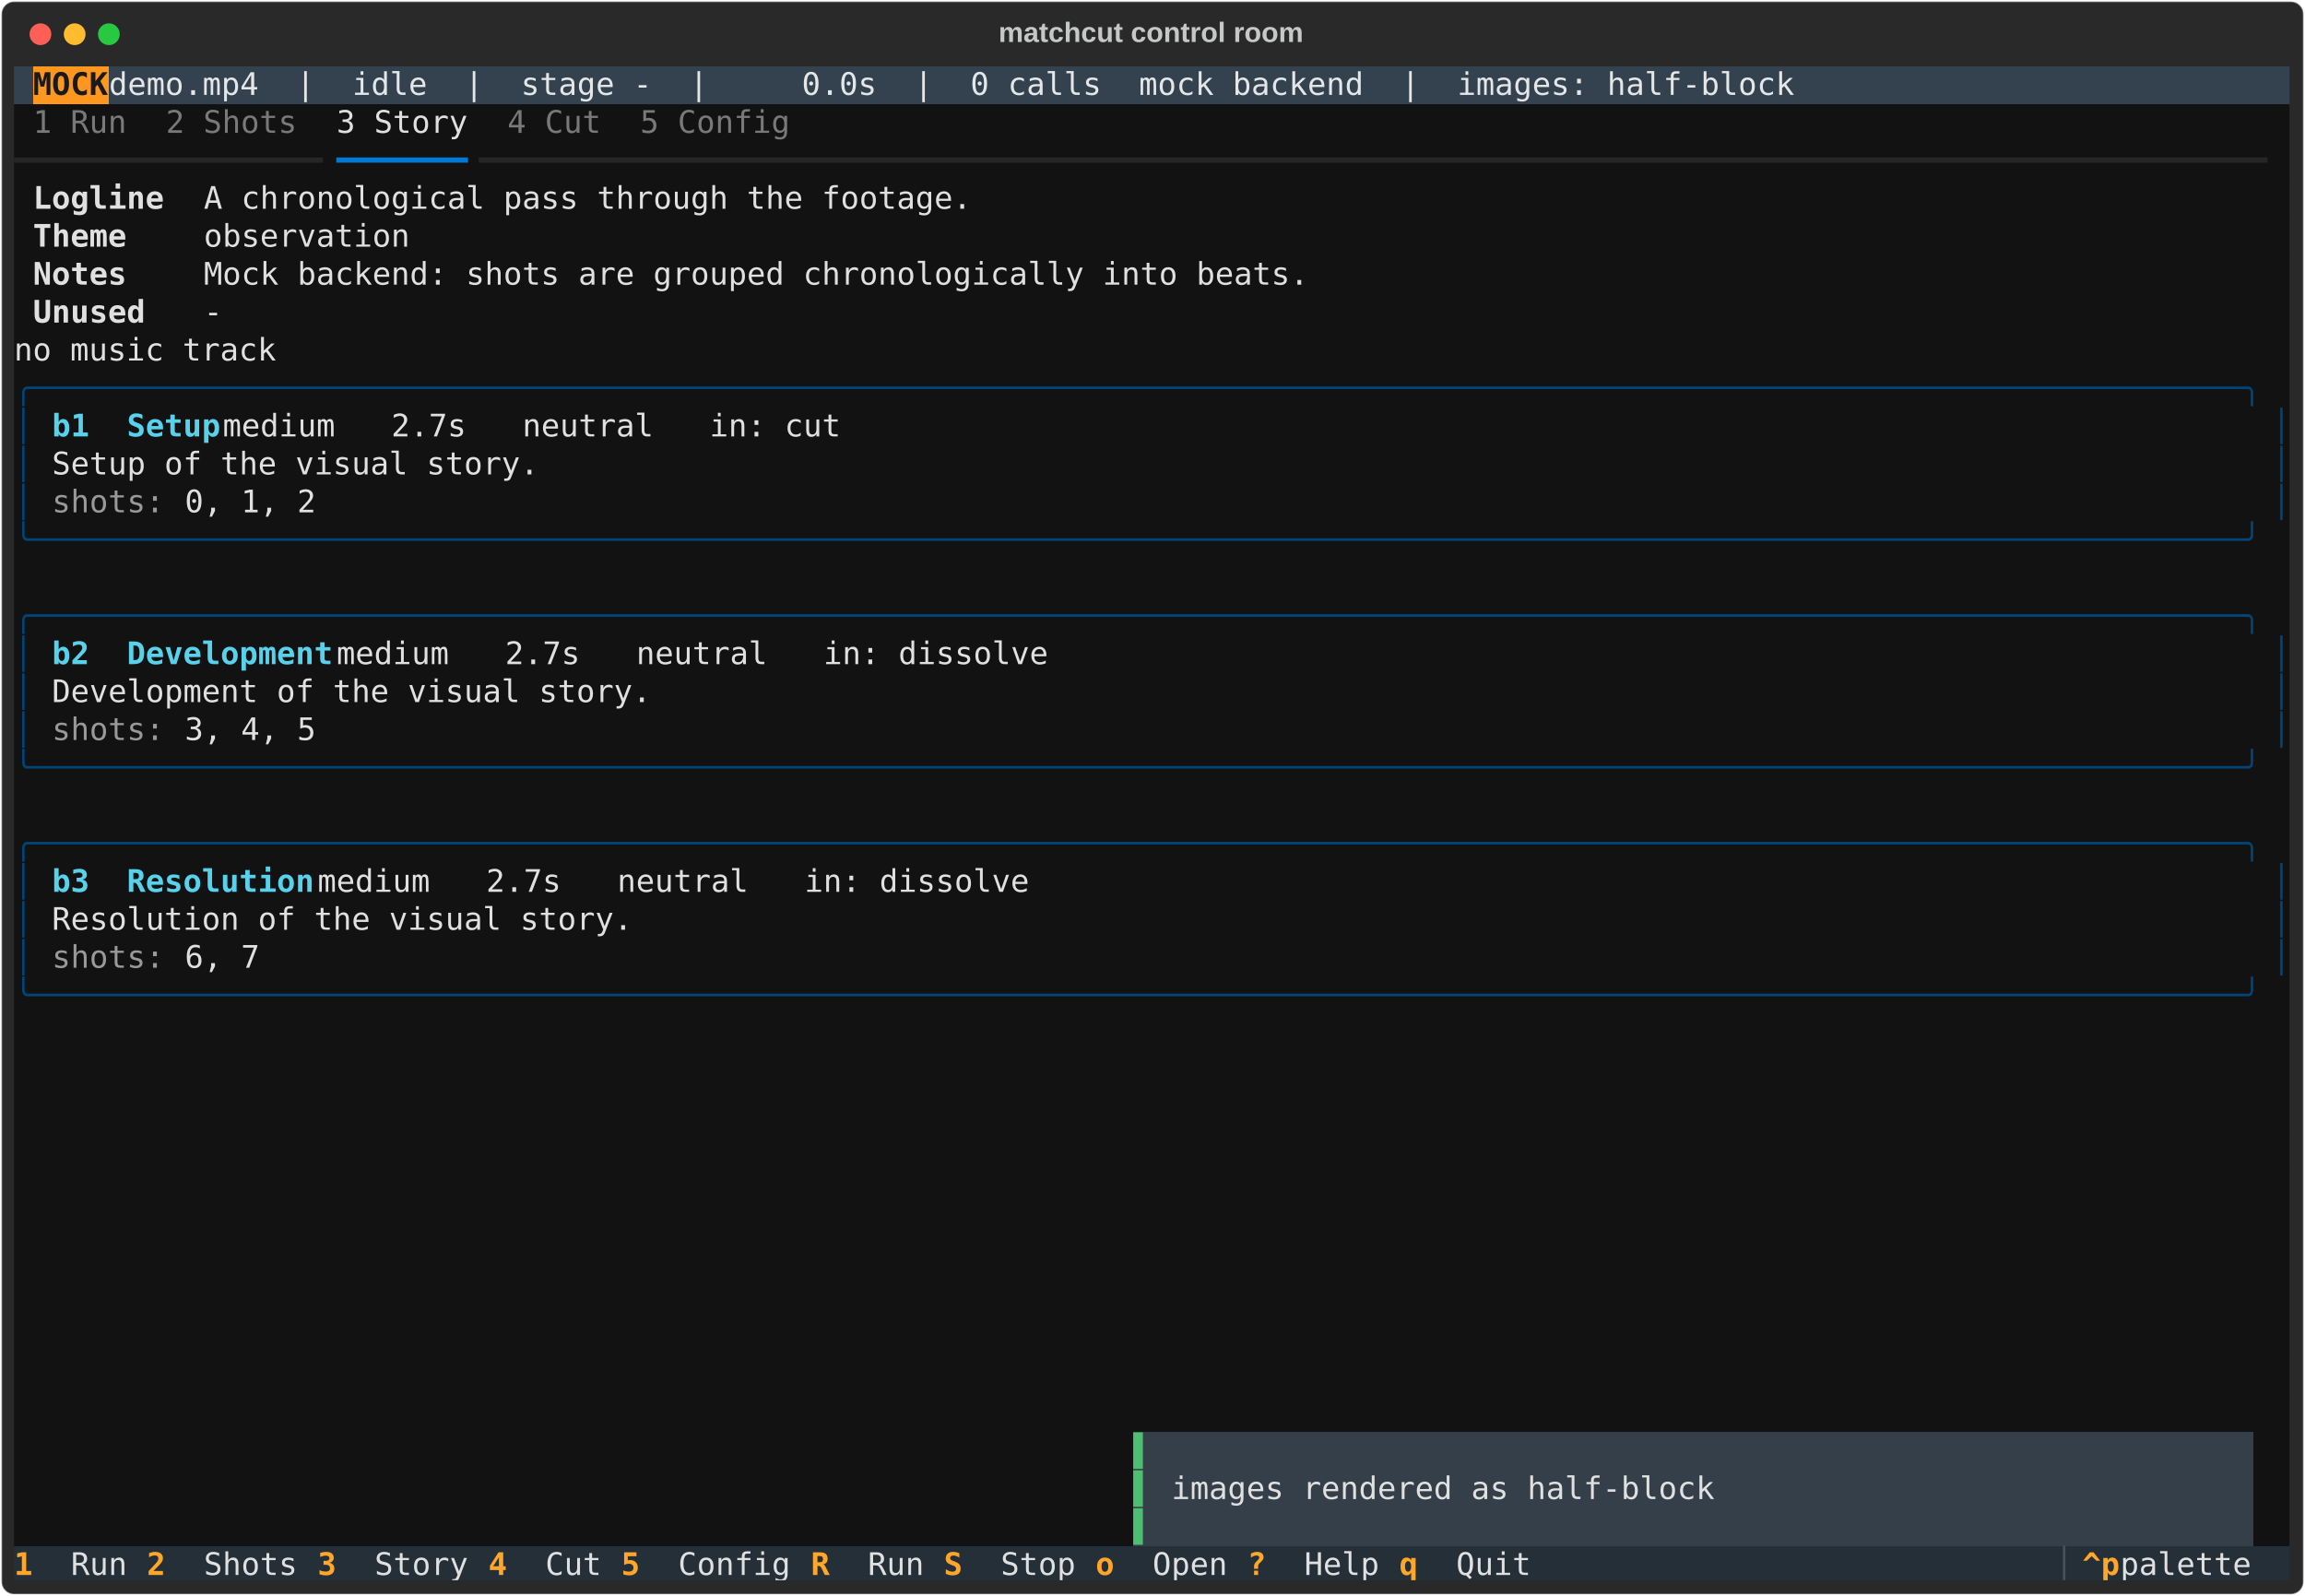
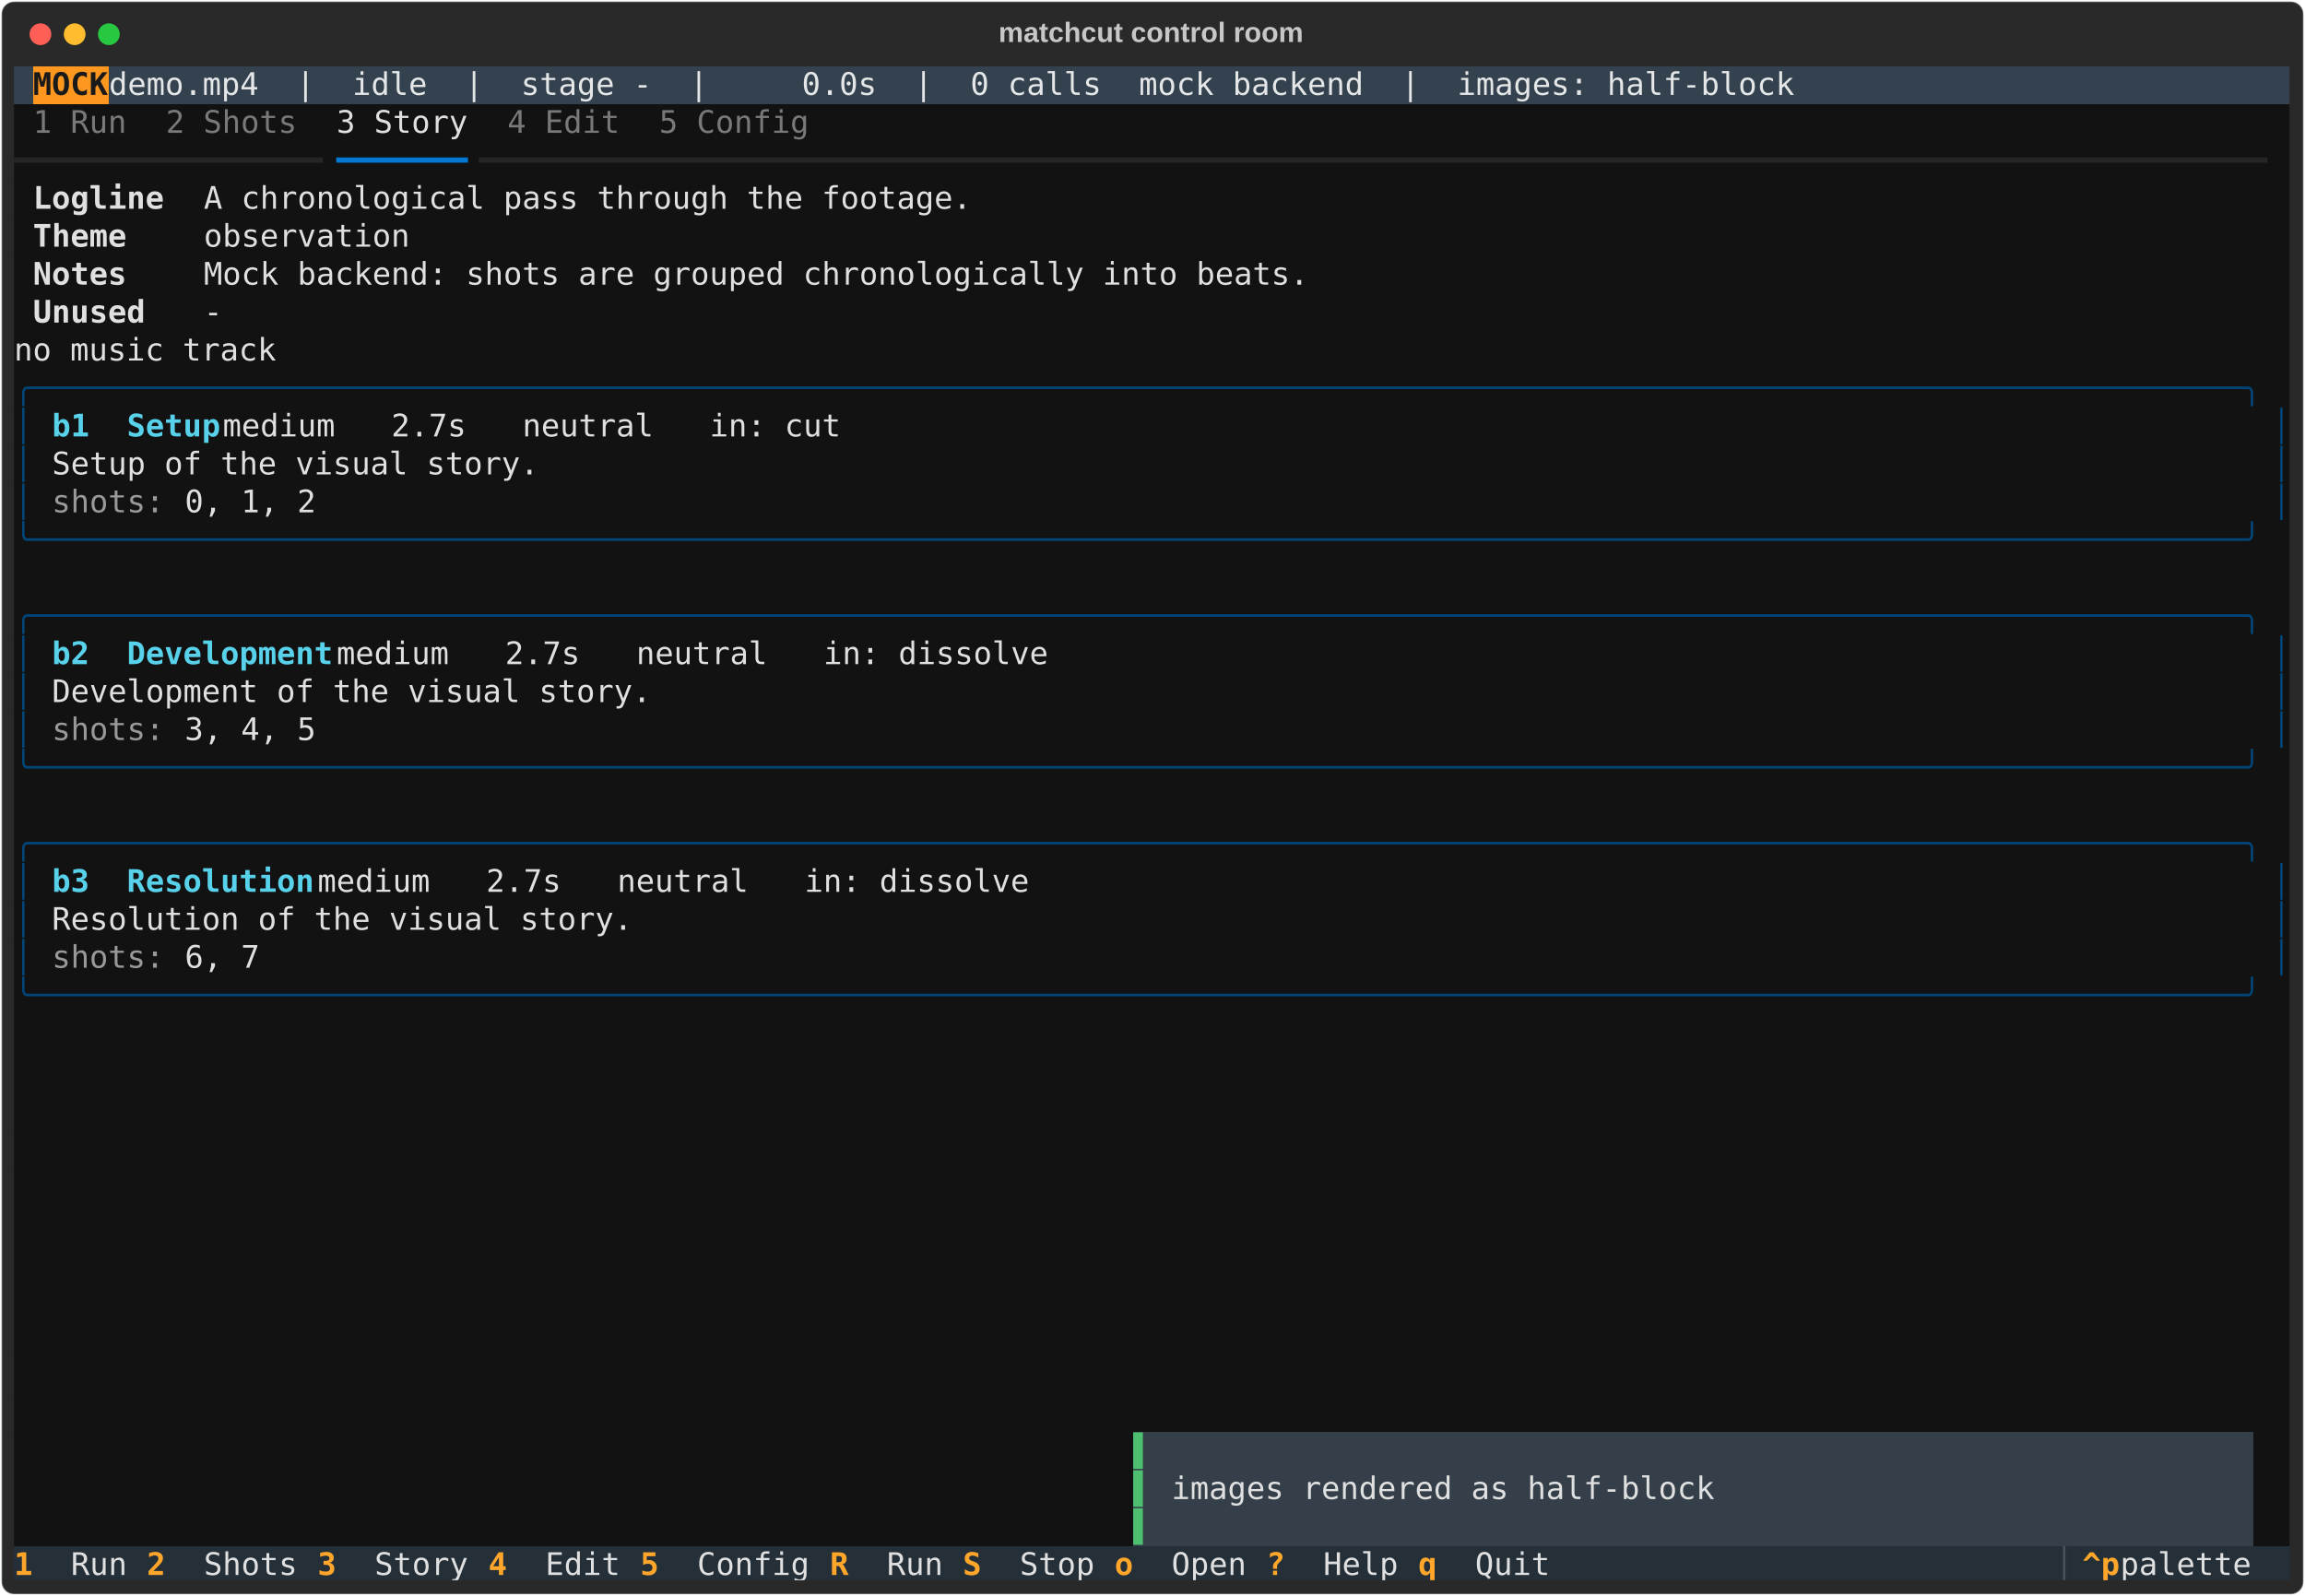
<svg xmlns="http://www.w3.org/2000/svg" class="rich-terminal" viewBox="0 0 1482 1026.0">
  <style>

    @font-face {
        font-family: "Fira Code";
        src: local("FiraCode-Regular"),
                url("https://cdnjs.cloudflare.com/ajax/libs/firacode/6.2.0/woff2/FiraCode-Regular.woff2") format("woff2"),
                url("https://cdnjs.cloudflare.com/ajax/libs/firacode/6.2.0/woff/FiraCode-Regular.woff") format("woff");
        font-style: normal;
        font-weight: 400;
    }
    @font-face {
        font-family: "Fira Code";
        src: local("FiraCode-Bold"),
                url("https://cdnjs.cloudflare.com/ajax/libs/firacode/6.2.0/woff2/FiraCode-Bold.woff2") format("woff2"),
                url("https://cdnjs.cloudflare.com/ajax/libs/firacode/6.2.0/woff/FiraCode-Bold.woff") format("woff");
        font-style: bold;
        font-weight: 700;
    }

    .terminal-matrix {
        font-family: Fira Code, monospace;
        font-size: 20px;
        line-height: 24.4px;
        font-variant-east-asian: full-width;
    }

    .terminal-title {
        font-size: 18px;
        font-weight: bold;
        font-family: arial;
    }

    .terminal-r1 { fill: #c5c8c6 }
.terminal-r2 { fill: #1a1a1a;font-weight: bold }
.terminal-r3 { fill: #e4e6e7 }
.terminal-r4 { fill: #797979 }
.terminal-r5 { fill: #e0e0e0 }
.terminal-r6 { fill: #262626 }
.terminal-r7 { fill: #0178d4 }
.terminal-r8 { fill: #e0e0e0;font-weight: bold }
.terminal-r9 { fill: #004578 }
.terminal-r10 { fill: #58d1eb;font-weight: bold }
.terminal-r11 { fill: #999999 }
.terminal-r12 { fill: #4ebf71 }
.terminal-r13 { fill: #ffa62b;font-weight: bold }
.terminal-r14 { fill: #495259 }
    </style>
  <defs>
    <clipPath id="terminal-clip-terminal">
      <rect x="0" y="0" width="1463.0" height="975.0" />
    </clipPath>
    <clipPath id="terminal-line-0">
      <rect x="0" y="1.5" width="1464" height="24.65" />
    </clipPath>
    <clipPath id="terminal-line-1">
      <rect x="0" y="25.9" width="1464" height="24.65" />
    </clipPath>
    <clipPath id="terminal-line-2">
      <rect x="0" y="50.3" width="1464" height="24.65" />
    </clipPath>
    <clipPath id="terminal-line-3">
      <rect x="0" y="74.7" width="1464" height="24.65" />
    </clipPath>
    <clipPath id="terminal-line-4">
      <rect x="0" y="99.1" width="1464" height="24.65" />
    </clipPath>
    <clipPath id="terminal-line-5">
      <rect x="0" y="123.5" width="1464" height="24.65" />
    </clipPath>
    <clipPath id="terminal-line-6">
      <rect x="0" y="147.9" width="1464" height="24.65" />
    </clipPath>
    <clipPath id="terminal-line-7">
      <rect x="0" y="172.3" width="1464" height="24.65" />
    </clipPath>
    <clipPath id="terminal-line-8">
      <rect x="0" y="196.7" width="1464" height="24.65" />
    </clipPath>
    <clipPath id="terminal-line-9">
      <rect x="0" y="221.1" width="1464" height="24.65" />
    </clipPath>
    <clipPath id="terminal-line-10">
      <rect x="0" y="245.5" width="1464" height="24.65" />
    </clipPath>
    <clipPath id="terminal-line-11">
      <rect x="0" y="269.9" width="1464" height="24.65" />
    </clipPath>
    <clipPath id="terminal-line-12">
      <rect x="0" y="294.3" width="1464" height="24.65" />
    </clipPath>
    <clipPath id="terminal-line-13">
      <rect x="0" y="318.7" width="1464" height="24.65" />
    </clipPath>
    <clipPath id="terminal-line-14">
      <rect x="0" y="343.1" width="1464" height="24.65" />
    </clipPath>
    <clipPath id="terminal-line-15">
      <rect x="0" y="367.5" width="1464" height="24.65" />
    </clipPath>
    <clipPath id="terminal-line-16">
      <rect x="0" y="391.9" width="1464" height="24.65" />
    </clipPath>
    <clipPath id="terminal-line-17">
      <rect x="0" y="416.3" width="1464" height="24.65" />
    </clipPath>
    <clipPath id="terminal-line-18">
      <rect x="0" y="440.7" width="1464" height="24.65" />
    </clipPath>
    <clipPath id="terminal-line-19">
      <rect x="0" y="465.1" width="1464" height="24.65" />
    </clipPath>
    <clipPath id="terminal-line-20">
      <rect x="0" y="489.5" width="1464" height="24.65" />
    </clipPath>
    <clipPath id="terminal-line-21">
      <rect x="0" y="513.9" width="1464" height="24.65" />
    </clipPath>
    <clipPath id="terminal-line-22">
      <rect x="0" y="538.3" width="1464" height="24.65" />
    </clipPath>
    <clipPath id="terminal-line-23">
      <rect x="0" y="562.7" width="1464" height="24.65" />
    </clipPath>
    <clipPath id="terminal-line-24">
      <rect x="0" y="587.1" width="1464" height="24.65" />
    </clipPath>
    <clipPath id="terminal-line-25">
      <rect x="0" y="611.5" width="1464" height="24.65" />
    </clipPath>
    <clipPath id="terminal-line-26">
      <rect x="0" y="635.9" width="1464" height="24.65" />
    </clipPath>
    <clipPath id="terminal-line-27">
      <rect x="0" y="660.3" width="1464" height="24.65" />
    </clipPath>
    <clipPath id="terminal-line-28">
      <rect x="0" y="684.7" width="1464" height="24.65" />
    </clipPath>
    <clipPath id="terminal-line-29">
      <rect x="0" y="709.1" width="1464" height="24.65" />
    </clipPath>
    <clipPath id="terminal-line-30">
      <rect x="0" y="733.5" width="1464" height="24.65" />
    </clipPath>
    <clipPath id="terminal-line-31">
      <rect x="0" y="757.9" width="1464" height="24.65" />
    </clipPath>
    <clipPath id="terminal-line-32">
      <rect x="0" y="782.3" width="1464" height="24.65" />
    </clipPath>
    <clipPath id="terminal-line-33">
      <rect x="0" y="806.7" width="1464" height="24.65" />
    </clipPath>
    <clipPath id="terminal-line-34">
      <rect x="0" y="831.1" width="1464" height="24.65" />
    </clipPath>
    <clipPath id="terminal-line-35">
      <rect x="0" y="855.5" width="1464" height="24.65" />
    </clipPath>
    <clipPath id="terminal-line-36">
      <rect x="0" y="879.9" width="1464" height="24.65" />
    </clipPath>
    <clipPath id="terminal-line-37">
      <rect x="0" y="904.3" width="1464" height="24.65" />
    </clipPath>
    <clipPath id="terminal-line-38">
      <rect x="0" y="928.7" width="1464" height="24.65" />
    </clipPath>
  </defs>
  <rect fill="#292929" stroke="rgba(255,255,255,0.35)" stroke-width="1" x="1" y="1" width="1480" height="1024" rx="8" />
  <text class="terminal-title" fill="#c5c8c6" text-anchor="middle" x="740" y="27">matchcut control room</text>
  <g transform="translate(26,22)">
    <circle cx="0" cy="0" r="7" fill="#ff5f57" />
    <circle cx="22" cy="0" r="7" fill="#febc2e" />
    <circle cx="44" cy="0" r="7" fill="#28c840" />
  </g>
  <g transform="translate(9, 41)" clip-path="url(#terminal-clip-terminal)">
    <rect fill="#33424e" x="0" y="1.5" width="12.2" height="24.65" shape-rendering="crispEdges" />
    <rect fill="#fd971f" x="12.2" y="1.5" width="48.8" height="24.65" shape-rendering="crispEdges" />
    <rect fill="#33424e" x="61" y="1.5" width="1122.4" height="24.65" shape-rendering="crispEdges" />
    <rect fill="#33424e" x="1183.4" y="1.5" width="280.6" height="24.65" shape-rendering="crispEdges" />
    <rect fill="#121212" x="0" y="25.9" width="12.2" height="24.65" shape-rendering="crispEdges" />
    <rect fill="#121212" x="12.2" y="25.9" width="61" height="24.65" shape-rendering="crispEdges" />
    <rect fill="#121212" x="73.2" y="25.9" width="24.4" height="24.65" shape-rendering="crispEdges" />
    <rect fill="#121212" x="97.6" y="25.9" width="85.4" height="24.65" shape-rendering="crispEdges" />
    <rect fill="#121212" x="183" y="25.9" width="24.4" height="24.65" shape-rendering="crispEdges" />
    <rect fill="#121212" x="207.4" y="25.9" width="85.4" height="24.65" shape-rendering="crispEdges" />
    <rect fill="#121212" x="292.8" y="25.9" width="24.4" height="24.65" shape-rendering="crispEdges" />
-     <rect fill="#121212" x="317.2" y="25.9" width="61" height="24.65" shape-rendering="crispEdges" />
-     <rect fill="#121212" x="378.2" y="25.9" width="24.4" height="24.65" shape-rendering="crispEdges" />
-     <rect fill="#121212" x="402.6" y="25.9" width="97.6" height="24.65" shape-rendering="crispEdges" />
-     <rect fill="#121212" x="500.2" y="25.9" width="963.8" height="24.65" shape-rendering="crispEdges" />
+     <rect fill="#121212" x="317.2" y="25.9" width="73.2" height="24.65" shape-rendering="crispEdges" />
+     <rect fill="#121212" x="390.4" y="25.9" width="24.4" height="24.65" shape-rendering="crispEdges" />
+     <rect fill="#121212" x="414.8" y="25.9" width="97.6" height="24.65" shape-rendering="crispEdges" />
+     <rect fill="#121212" x="512.4" y="25.9" width="951.6" height="24.65" shape-rendering="crispEdges" />
    <rect fill="#121212" x="0" y="50.3" width="207.4" height="24.65" shape-rendering="crispEdges" />
    <rect fill="#121212" x="207.4" y="50.3" width="85.4" height="24.65" shape-rendering="crispEdges" />
    <rect fill="#121212" x="292.8" y="50.3" width="1171.2" height="24.65" shape-rendering="crispEdges" />
    <rect fill="#121212" x="0" y="74.7" width="12.2" height="24.65" shape-rendering="crispEdges" />
    <rect fill="#121212" x="12.2" y="74.7" width="109.8" height="24.65" shape-rendering="crispEdges" />
    <rect fill="#121212" x="122" y="74.7" width="500.2" height="24.65" shape-rendering="crispEdges" />
    <rect fill="#121212" x="622.2" y="74.7" width="841.8" height="24.65" shape-rendering="crispEdges" />
    <rect fill="#121212" x="0" y="99.1" width="12.2" height="24.65" shape-rendering="crispEdges" />
    <rect fill="#121212" x="12.2" y="99.1" width="109.8" height="24.65" shape-rendering="crispEdges" />
    <rect fill="#121212" x="122" y="99.1" width="134.2" height="24.65" shape-rendering="crispEdges" />
    <rect fill="#121212" x="256.2" y="99.1" width="1207.8" height="24.65" shape-rendering="crispEdges" />
    <rect fill="#121212" x="0" y="123.5" width="12.2" height="24.65" shape-rendering="crispEdges" />
    <rect fill="#121212" x="12.2" y="123.5" width="109.8" height="24.65" shape-rendering="crispEdges" />
    <rect fill="#121212" x="122" y="123.5" width="719.8" height="24.65" shape-rendering="crispEdges" />
    <rect fill="#121212" x="841.8" y="123.5" width="622.2" height="24.65" shape-rendering="crispEdges" />
    <rect fill="#121212" x="0" y="147.9" width="12.2" height="24.65" shape-rendering="crispEdges" />
    <rect fill="#121212" x="12.2" y="147.9" width="109.8" height="24.65" shape-rendering="crispEdges" />
    <rect fill="#121212" x="122" y="147.9" width="12.2" height="24.65" shape-rendering="crispEdges" />
    <rect fill="#121212" x="134.2" y="147.9" width="1329.8" height="24.65" shape-rendering="crispEdges" />
    <rect fill="#121212" x="0" y="172.3" width="170.8" height="24.65" shape-rendering="crispEdges" />
    <rect fill="#121212" x="170.8" y="172.3" width="1293.2" height="24.65" shape-rendering="crispEdges" />
    <rect fill="#121212" x="0" y="196.7" width="1464" height="24.65" shape-rendering="crispEdges" />
    <rect fill="#121212" x="0" y="221.1" width="12.2" height="24.65" shape-rendering="crispEdges" />
    <rect fill="#121212" x="12.2" y="221.1" width="12.2" height="24.65" shape-rendering="crispEdges" />
    <rect fill="#121212" x="24.4" y="221.1" width="109.8" height="24.65" shape-rendering="crispEdges" />
    <rect fill="#121212" x="134.2" y="221.1" width="439.2" height="24.65" shape-rendering="crispEdges" />
    <rect fill="#121212" x="573.4" y="221.1" width="878.4" height="24.65" shape-rendering="crispEdges" />
    <rect fill="#121212" x="1451.8" y="221.1" width="12.2" height="24.65" shape-rendering="crispEdges" />
    <rect fill="#121212" x="0" y="245.5" width="12.2" height="24.65" shape-rendering="crispEdges" />
    <rect fill="#121212" x="12.2" y="245.5" width="12.2" height="24.65" shape-rendering="crispEdges" />
    <rect fill="#121212" x="24.4" y="245.5" width="317.2" height="24.65" shape-rendering="crispEdges" />
    <rect fill="#121212" x="341.6" y="245.5" width="1110.2" height="24.65" shape-rendering="crispEdges" />
    <rect fill="#121212" x="1451.8" y="245.5" width="12.2" height="24.65" shape-rendering="crispEdges" />
    <rect fill="#121212" x="0" y="269.9" width="12.2" height="24.65" shape-rendering="crispEdges" />
    <rect fill="#121212" x="12.2" y="269.9" width="12.2" height="24.65" shape-rendering="crispEdges" />
    <rect fill="#121212" x="24.4" y="269.9" width="85.4" height="24.65" shape-rendering="crispEdges" />
    <rect fill="#121212" x="109.8" y="269.9" width="85.4" height="24.65" shape-rendering="crispEdges" />
    <rect fill="#121212" x="195.2" y="269.9" width="1256.6" height="24.65" shape-rendering="crispEdges" />
    <rect fill="#121212" x="1451.8" y="269.9" width="12.2" height="24.65" shape-rendering="crispEdges" />
    <rect fill="#121212" x="0" y="294.3" width="1464" height="24.65" shape-rendering="crispEdges" />
    <rect fill="#121212" x="0" y="318.7" width="1464" height="24.65" shape-rendering="crispEdges" />
    <rect fill="#121212" x="0" y="343.1" width="1464" height="24.65" shape-rendering="crispEdges" />
    <rect fill="#121212" x="0" y="367.5" width="12.2" height="24.65" shape-rendering="crispEdges" />
    <rect fill="#121212" x="12.2" y="367.5" width="12.2" height="24.65" shape-rendering="crispEdges" />
    <rect fill="#121212" x="24.4" y="367.5" width="183" height="24.65" shape-rendering="crispEdges" />
    <rect fill="#121212" x="207.4" y="367.5" width="500.2" height="24.65" shape-rendering="crispEdges" />
    <rect fill="#121212" x="707.6" y="367.5" width="744.2" height="24.65" shape-rendering="crispEdges" />
    <rect fill="#121212" x="1451.8" y="367.5" width="12.2" height="24.65" shape-rendering="crispEdges" />
    <rect fill="#121212" x="0" y="391.9" width="12.2" height="24.65" shape-rendering="crispEdges" />
    <rect fill="#121212" x="12.2" y="391.9" width="12.2" height="24.65" shape-rendering="crispEdges" />
    <rect fill="#121212" x="24.4" y="391.9" width="390.4" height="24.65" shape-rendering="crispEdges" />
    <rect fill="#121212" x="414.8" y="391.9" width="1037" height="24.65" shape-rendering="crispEdges" />
    <rect fill="#121212" x="1451.8" y="391.9" width="12.2" height="24.65" shape-rendering="crispEdges" />
    <rect fill="#121212" x="0" y="416.3" width="12.2" height="24.65" shape-rendering="crispEdges" />
    <rect fill="#121212" x="12.2" y="416.3" width="12.2" height="24.65" shape-rendering="crispEdges" />
    <rect fill="#121212" x="24.4" y="416.3" width="85.4" height="24.65" shape-rendering="crispEdges" />
    <rect fill="#121212" x="109.8" y="416.3" width="85.4" height="24.65" shape-rendering="crispEdges" />
    <rect fill="#121212" x="195.2" y="416.3" width="1256.6" height="24.65" shape-rendering="crispEdges" />
    <rect fill="#121212" x="1451.8" y="416.3" width="12.2" height="24.65" shape-rendering="crispEdges" />
    <rect fill="#121212" x="0" y="440.7" width="1464" height="24.65" shape-rendering="crispEdges" />
    <rect fill="#121212" x="0" y="465.1" width="1464" height="24.65" shape-rendering="crispEdges" />
    <rect fill="#121212" x="0" y="489.5" width="1464" height="24.65" shape-rendering="crispEdges" />
    <rect fill="#121212" x="0" y="513.9" width="12.2" height="24.65" shape-rendering="crispEdges" />
    <rect fill="#121212" x="12.2" y="513.9" width="12.2" height="24.65" shape-rendering="crispEdges" />
    <rect fill="#121212" x="24.4" y="513.9" width="170.8" height="24.65" shape-rendering="crispEdges" />
    <rect fill="#121212" x="195.2" y="513.9" width="500.2" height="24.65" shape-rendering="crispEdges" />
    <rect fill="#121212" x="695.4" y="513.9" width="756.4" height="24.65" shape-rendering="crispEdges" />
    <rect fill="#121212" x="1451.8" y="513.9" width="12.2" height="24.65" shape-rendering="crispEdges" />
    <rect fill="#121212" x="0" y="538.3" width="12.2" height="24.65" shape-rendering="crispEdges" />
    <rect fill="#121212" x="12.2" y="538.3" width="12.2" height="24.65" shape-rendering="crispEdges" />
    <rect fill="#121212" x="24.4" y="538.3" width="378.2" height="24.65" shape-rendering="crispEdges" />
    <rect fill="#121212" x="402.6" y="538.3" width="1049.2" height="24.65" shape-rendering="crispEdges" />
    <rect fill="#121212" x="1451.8" y="538.3" width="12.2" height="24.65" shape-rendering="crispEdges" />
    <rect fill="#121212" x="0" y="562.7" width="12.2" height="24.65" shape-rendering="crispEdges" />
    <rect fill="#121212" x="12.2" y="562.7" width="12.2" height="24.65" shape-rendering="crispEdges" />
    <rect fill="#121212" x="24.4" y="562.7" width="85.4" height="24.65" shape-rendering="crispEdges" />
    <rect fill="#121212" x="109.8" y="562.7" width="48.8" height="24.65" shape-rendering="crispEdges" />
    <rect fill="#121212" x="158.6" y="562.7" width="1293.2" height="24.65" shape-rendering="crispEdges" />
    <rect fill="#121212" x="1451.8" y="562.7" width="12.2" height="24.65" shape-rendering="crispEdges" />
    <rect fill="#121212" x="0" y="587.1" width="1464" height="24.65" shape-rendering="crispEdges" />
    <rect fill="#121212" x="0" y="611.5" width="1464" height="24.65" shape-rendering="crispEdges" />
    <rect fill="#121212" x="0" y="635.9" width="1464" height="24.65" shape-rendering="crispEdges" />
    <rect fill="#121212" x="0" y="660.3" width="1464" height="24.65" shape-rendering="crispEdges" />
    <rect fill="#121212" x="0" y="684.7" width="1464" height="24.65" shape-rendering="crispEdges" />
    <rect fill="#121212" x="0" y="709.1" width="1464" height="24.65" shape-rendering="crispEdges" />
    <rect fill="#121212" x="0" y="733.5" width="1464" height="24.65" shape-rendering="crispEdges" />
    <rect fill="#121212" x="0" y="757.9" width="1464" height="24.65" shape-rendering="crispEdges" />
    <rect fill="#121212" x="0" y="782.3" width="1464" height="24.65" shape-rendering="crispEdges" />
    <rect fill="#121212" x="0" y="806.7" width="1464" height="24.65" shape-rendering="crispEdges" />
    <rect fill="#121212" x="0" y="831.1" width="1464" height="24.65" shape-rendering="crispEdges" />
    <rect fill="#121212" x="0" y="855.5" width="1464" height="24.65" shape-rendering="crispEdges" />
    <rect fill="#121212" x="0" y="879.9" width="719.8" height="24.65" shape-rendering="crispEdges" />
    <rect fill="#343f49" x="719.8" y="879.9" width="12.2" height="24.65" shape-rendering="crispEdges" />
    <rect fill="#343f49" x="732" y="879.9" width="707.6" height="24.65" shape-rendering="crispEdges" />
    <rect fill="#121212" x="1439.6" y="879.9" width="24.4" height="24.65" shape-rendering="crispEdges" />
    <rect fill="#121212" x="0" y="904.3" width="719.8" height="24.65" shape-rendering="crispEdges" />
    <rect fill="#343f49" x="719.8" y="904.3" width="12.2" height="24.65" shape-rendering="crispEdges" />
    <rect fill="#343f49" x="732" y="904.3" width="12.2" height="24.65" shape-rendering="crispEdges" />
    <rect fill="#343f49" x="744.2" y="904.3" width="353.8" height="24.65" shape-rendering="crispEdges" />
    <rect fill="#343f49" x="1098" y="904.3" width="341.6" height="24.65" shape-rendering="crispEdges" />
    <rect fill="#121212" x="1439.6" y="904.3" width="24.4" height="24.65" shape-rendering="crispEdges" />
    <rect fill="#121212" x="0" y="928.7" width="719.8" height="24.65" shape-rendering="crispEdges" />
    <rect fill="#343f49" x="719.8" y="928.7" width="12.2" height="24.65" shape-rendering="crispEdges" />
    <rect fill="#343f49" x="732" y="928.7" width="707.6" height="24.65" shape-rendering="crispEdges" />
    <rect fill="#121212" x="1439.6" y="928.7" width="24.4" height="24.65" shape-rendering="crispEdges" />
    <rect fill="#242f38" x="0" y="953.1" width="36.6" height="24.65" shape-rendering="crispEdges" />
    <rect fill="#242f38" x="36.6" y="953.1" width="48.8" height="24.65" shape-rendering="crispEdges" />
    <rect fill="#242f38" x="85.4" y="953.1" width="36.6" height="24.65" shape-rendering="crispEdges" />
    <rect fill="#242f38" x="122" y="953.1" width="73.2" height="24.65" shape-rendering="crispEdges" />
    <rect fill="#242f38" x="195.2" y="953.1" width="36.6" height="24.65" shape-rendering="crispEdges" />
    <rect fill="#242f38" x="231.8" y="953.1" width="73.2" height="24.65" shape-rendering="crispEdges" />
    <rect fill="#242f38" x="305" y="953.1" width="36.6" height="24.65" shape-rendering="crispEdges" />
-     <rect fill="#242f38" x="341.6" y="953.1" width="48.8" height="24.65" shape-rendering="crispEdges" />
-     <rect fill="#242f38" x="390.4" y="953.1" width="36.6" height="24.65" shape-rendering="crispEdges" />
-     <rect fill="#242f38" x="427" y="953.1" width="85.4" height="24.65" shape-rendering="crispEdges" />
-     <rect fill="#242f38" x="512.4" y="953.1" width="36.6" height="24.65" shape-rendering="crispEdges" />
-     <rect fill="#242f38" x="549" y="953.1" width="48.8" height="24.65" shape-rendering="crispEdges" />
-     <rect fill="#242f38" x="597.8" y="953.1" width="36.6" height="24.65" shape-rendering="crispEdges" />
-     <rect fill="#242f38" x="634.4" y="953.1" width="61" height="24.65" shape-rendering="crispEdges" />
-     <rect fill="#242f38" x="695.4" y="953.1" width="36.6" height="24.65" shape-rendering="crispEdges" />
-     <rect fill="#242f38" x="732" y="953.1" width="61" height="24.65" shape-rendering="crispEdges" />
-     <rect fill="#242f38" x="793" y="953.1" width="36.6" height="24.65" shape-rendering="crispEdges" />
-     <rect fill="#242f38" x="829.6" y="953.1" width="61" height="24.65" shape-rendering="crispEdges" />
-     <rect fill="#242f38" x="890.6" y="953.1" width="36.6" height="24.65" shape-rendering="crispEdges" />
-     <rect fill="#242f38" x="927.2" y="953.1" width="61" height="24.65" shape-rendering="crispEdges" />
-     <rect fill="#242f38" x="988.2" y="953.1" width="329.4" height="24.65" shape-rendering="crispEdges" />
+     <rect fill="#242f38" x="341.6" y="953.1" width="61" height="24.65" shape-rendering="crispEdges" />
+     <rect fill="#242f38" x="402.6" y="953.1" width="36.6" height="24.65" shape-rendering="crispEdges" />
+     <rect fill="#242f38" x="439.2" y="953.1" width="85.4" height="24.65" shape-rendering="crispEdges" />
+     <rect fill="#242f38" x="524.6" y="953.1" width="36.6" height="24.65" shape-rendering="crispEdges" />
+     <rect fill="#242f38" x="561.2" y="953.1" width="48.8" height="24.65" shape-rendering="crispEdges" />
+     <rect fill="#242f38" x="610" y="953.1" width="36.6" height="24.65" shape-rendering="crispEdges" />
+     <rect fill="#242f38" x="646.6" y="953.1" width="61" height="24.65" shape-rendering="crispEdges" />
+     <rect fill="#242f38" x="707.6" y="953.1" width="36.6" height="24.65" shape-rendering="crispEdges" />
+     <rect fill="#242f38" x="744.2" y="953.1" width="61" height="24.65" shape-rendering="crispEdges" />
+     <rect fill="#242f38" x="805.2" y="953.1" width="36.6" height="24.65" shape-rendering="crispEdges" />
+     <rect fill="#242f38" x="841.8" y="953.1" width="61" height="24.65" shape-rendering="crispEdges" />
+     <rect fill="#242f38" x="902.8" y="953.1" width="36.6" height="24.65" shape-rendering="crispEdges" />
+     <rect fill="#242f38" x="939.4" y="953.1" width="61" height="24.65" shape-rendering="crispEdges" />
+     <rect fill="#242f38" x="1000.4" y="953.1" width="317.2" height="24.65" shape-rendering="crispEdges" />
    <rect fill="#242f38" x="1317.6" y="953.1" width="12.2" height="24.65" shape-rendering="crispEdges" />
    <rect fill="#242f38" x="1329.8" y="953.1" width="24.4" height="24.65" shape-rendering="crispEdges" />
    <rect fill="#242f38" x="1354.2" y="953.1" width="97.6" height="24.65" shape-rendering="crispEdges" />
    <rect fill="#242f38" x="1451.8" y="953.1" width="12.2" height="24.65" shape-rendering="crispEdges" />
    <g class="terminal-matrix">
      <text class="terminal-r2" x="12.2" y="20" textLength="48.8" clip-path="url(#terminal-line-0)">MOCK</text>
      <text class="terminal-r3" x="61" y="20" textLength="1122.4" clip-path="url(#terminal-line-0)">  demo.mp4  |  idle  |  stage -  |     0.0s  |  0 calls  mock backend  |  images: half-block</text>
      <text class="terminal-r1" x="1464" y="20" textLength="12.2" clip-path="url(#terminal-line-0)">
</text>
      <text class="terminal-r4" x="12.2" y="44.4" textLength="61" clip-path="url(#terminal-line-1)">1 Run</text>
      <text class="terminal-r4" x="97.6" y="44.4" textLength="85.4" clip-path="url(#terminal-line-1)">2 Shots</text>
      <text class="terminal-r5" x="207.4" y="44.4" textLength="85.4" clip-path="url(#terminal-line-1)">3 Story</text>
-       <text class="terminal-r4" x="317.2" y="44.4" textLength="61" clip-path="url(#terminal-line-1)">4 Cut</text>
-       <text class="terminal-r4" x="402.6" y="44.4" textLength="97.6" clip-path="url(#terminal-line-1)">5 Config</text>
+       <text class="terminal-r4" x="317.2" y="44.4" textLength="73.2" clip-path="url(#terminal-line-1)">4 Edit</text>
+       <text class="terminal-r4" x="414.8" y="44.4" textLength="97.6" clip-path="url(#terminal-line-1)">5 Config</text>
      <text class="terminal-r1" x="1464" y="44.4" textLength="12.2" clip-path="url(#terminal-line-1)">
</text>
      <text class="terminal-r6" x="0" y="68.8" textLength="207.4" clip-path="url(#terminal-line-2)">━━━━━━━━━━━━━━━━╸</text>
      <text class="terminal-r7" x="207.4" y="68.8" textLength="85.4" clip-path="url(#terminal-line-2)">━━━━━━━</text>
      <text class="terminal-r6" x="292.8" y="68.8" textLength="1171.2" clip-path="url(#terminal-line-2)">╺━━━━━━━━━━━━━━━━━━━━━━━━━━━━━━━━━━━━━━━━━━━━━━━━━━━━━━━━━━━━━━━━━━━━━━━━━━━━━━━━━━━━━━━━━━━━━━━</text>
      <text class="terminal-r1" x="1464" y="68.8" textLength="12.2" clip-path="url(#terminal-line-2)">
</text>
      <text class="terminal-r8" x="12.2" y="93.2" textLength="109.8" clip-path="url(#terminal-line-3)">Logline  </text>
      <text class="terminal-r5" x="122" y="93.2" textLength="500.2" clip-path="url(#terminal-line-3)">A chronological pass through the footage.</text>
      <text class="terminal-r1" x="1464" y="93.2" textLength="12.2" clip-path="url(#terminal-line-3)">
</text>
      <text class="terminal-r8" x="12.2" y="117.6" textLength="109.8" clip-path="url(#terminal-line-4)">Theme    </text>
      <text class="terminal-r5" x="122" y="117.6" textLength="134.2" clip-path="url(#terminal-line-4)">observation</text>
      <text class="terminal-r1" x="1464" y="117.6" textLength="12.2" clip-path="url(#terminal-line-4)">
</text>
      <text class="terminal-r8" x="12.2" y="142" textLength="109.8" clip-path="url(#terminal-line-5)">Notes    </text>
      <text class="terminal-r5" x="122" y="142" textLength="719.8" clip-path="url(#terminal-line-5)">Mock backend: shots are grouped chronologically into beats.</text>
      <text class="terminal-r1" x="1464" y="142" textLength="12.2" clip-path="url(#terminal-line-5)">
</text>
      <text class="terminal-r8" x="12.2" y="166.4" textLength="109.8" clip-path="url(#terminal-line-6)">Unused   </text>
      <text class="terminal-r5" x="122" y="166.4" textLength="12.2" clip-path="url(#terminal-line-6)">-</text>
      <text class="terminal-r1" x="1464" y="166.4" textLength="12.2" clip-path="url(#terminal-line-6)">
</text>
      <text class="terminal-r5" x="0" y="190.8" textLength="170.8" clip-path="url(#terminal-line-7)">no music track</text>
      <text class="terminal-r1" x="1464" y="190.8" textLength="12.2" clip-path="url(#terminal-line-7)">
</text>
      <text class="terminal-r9" x="0" y="215.2" textLength="1464" clip-path="url(#terminal-line-8)">╭──────────────────────────────────────────────────────────────────────────────────────────────────────────────────────╮</text>
      <text class="terminal-r1" x="1464" y="215.2" textLength="12.2" clip-path="url(#terminal-line-8)">
</text>
      <text class="terminal-r9" x="0" y="239.6" textLength="12.2" clip-path="url(#terminal-line-9)">│</text>
      <text class="terminal-r10" x="24.4" y="239.6" textLength="109.8" clip-path="url(#terminal-line-9)">b1  Setup</text>
      <text class="terminal-r5" x="134.2" y="239.6" textLength="439.2" clip-path="url(#terminal-line-9)">   medium   2.7s   neutral   in: cut</text>
      <text class="terminal-r9" x="1451.8" y="239.6" textLength="12.2" clip-path="url(#terminal-line-9)">│</text>
      <text class="terminal-r1" x="1464" y="239.6" textLength="12.2" clip-path="url(#terminal-line-9)">
</text>
      <text class="terminal-r9" x="0" y="264" textLength="12.2" clip-path="url(#terminal-line-10)">│</text>
      <text class="terminal-r5" x="24.4" y="264" textLength="317.2" clip-path="url(#terminal-line-10)">Setup of the visual story.</text>
      <text class="terminal-r9" x="1451.8" y="264" textLength="12.2" clip-path="url(#terminal-line-10)">│</text>
      <text class="terminal-r1" x="1464" y="264" textLength="12.2" clip-path="url(#terminal-line-10)">
</text>
      <text class="terminal-r9" x="0" y="288.4" textLength="12.2" clip-path="url(#terminal-line-11)">│</text>
      <text class="terminal-r11" x="24.4" y="288.4" textLength="85.4" clip-path="url(#terminal-line-11)">shots: </text>
      <text class="terminal-r5" x="109.8" y="288.4" textLength="85.4" clip-path="url(#terminal-line-11)">0, 1, 2</text>
      <text class="terminal-r9" x="1451.8" y="288.4" textLength="12.2" clip-path="url(#terminal-line-11)">│</text>
      <text class="terminal-r1" x="1464" y="288.4" textLength="12.2" clip-path="url(#terminal-line-11)">
</text>
      <text class="terminal-r9" x="0" y="312.8" textLength="1464" clip-path="url(#terminal-line-12)">╰──────────────────────────────────────────────────────────────────────────────────────────────────────────────────────╯</text>
      <text class="terminal-r1" x="1464" y="312.8" textLength="12.2" clip-path="url(#terminal-line-12)">
</text>
      <text class="terminal-r1" x="1464" y="337.2" textLength="12.2" clip-path="url(#terminal-line-13)">
</text>
      <text class="terminal-r9" x="0" y="361.6" textLength="1464" clip-path="url(#terminal-line-14)">╭──────────────────────────────────────────────────────────────────────────────────────────────────────────────────────╮</text>
      <text class="terminal-r1" x="1464" y="361.6" textLength="12.2" clip-path="url(#terminal-line-14)">
</text>
      <text class="terminal-r9" x="0" y="386" textLength="12.2" clip-path="url(#terminal-line-15)">│</text>
      <text class="terminal-r10" x="24.4" y="386" textLength="183" clip-path="url(#terminal-line-15)">b2  Development</text>
      <text class="terminal-r5" x="207.4" y="386" textLength="500.2" clip-path="url(#terminal-line-15)">   medium   2.7s   neutral   in: dissolve</text>
      <text class="terminal-r9" x="1451.8" y="386" textLength="12.2" clip-path="url(#terminal-line-15)">│</text>
      <text class="terminal-r1" x="1464" y="386" textLength="12.2" clip-path="url(#terminal-line-15)">
</text>
      <text class="terminal-r9" x="0" y="410.4" textLength="12.2" clip-path="url(#terminal-line-16)">│</text>
      <text class="terminal-r5" x="24.4" y="410.4" textLength="390.4" clip-path="url(#terminal-line-16)">Development of the visual story.</text>
      <text class="terminal-r9" x="1451.8" y="410.4" textLength="12.2" clip-path="url(#terminal-line-16)">│</text>
      <text class="terminal-r1" x="1464" y="410.4" textLength="12.2" clip-path="url(#terminal-line-16)">
</text>
      <text class="terminal-r9" x="0" y="434.8" textLength="12.2" clip-path="url(#terminal-line-17)">│</text>
      <text class="terminal-r11" x="24.4" y="434.8" textLength="85.4" clip-path="url(#terminal-line-17)">shots: </text>
      <text class="terminal-r5" x="109.8" y="434.8" textLength="85.4" clip-path="url(#terminal-line-17)">3, 4, 5</text>
      <text class="terminal-r9" x="1451.8" y="434.8" textLength="12.2" clip-path="url(#terminal-line-17)">│</text>
      <text class="terminal-r1" x="1464" y="434.8" textLength="12.2" clip-path="url(#terminal-line-17)">
</text>
      <text class="terminal-r9" x="0" y="459.2" textLength="1464" clip-path="url(#terminal-line-18)">╰──────────────────────────────────────────────────────────────────────────────────────────────────────────────────────╯</text>
      <text class="terminal-r1" x="1464" y="459.2" textLength="12.2" clip-path="url(#terminal-line-18)">
</text>
      <text class="terminal-r1" x="1464" y="483.6" textLength="12.2" clip-path="url(#terminal-line-19)">
</text>
      <text class="terminal-r9" x="0" y="508" textLength="1464" clip-path="url(#terminal-line-20)">╭──────────────────────────────────────────────────────────────────────────────────────────────────────────────────────╮</text>
      <text class="terminal-r1" x="1464" y="508" textLength="12.2" clip-path="url(#terminal-line-20)">
</text>
      <text class="terminal-r9" x="0" y="532.4" textLength="12.2" clip-path="url(#terminal-line-21)">│</text>
      <text class="terminal-r10" x="24.4" y="532.4" textLength="170.8" clip-path="url(#terminal-line-21)">b3  Resolution</text>
      <text class="terminal-r5" x="195.2" y="532.4" textLength="500.2" clip-path="url(#terminal-line-21)">   medium   2.7s   neutral   in: dissolve</text>
      <text class="terminal-r9" x="1451.8" y="532.4" textLength="12.2" clip-path="url(#terminal-line-21)">│</text>
      <text class="terminal-r1" x="1464" y="532.4" textLength="12.2" clip-path="url(#terminal-line-21)">
</text>
      <text class="terminal-r9" x="0" y="556.8" textLength="12.2" clip-path="url(#terminal-line-22)">│</text>
      <text class="terminal-r5" x="24.4" y="556.8" textLength="378.2" clip-path="url(#terminal-line-22)">Resolution of the visual story.</text>
      <text class="terminal-r9" x="1451.8" y="556.8" textLength="12.2" clip-path="url(#terminal-line-22)">│</text>
      <text class="terminal-r1" x="1464" y="556.8" textLength="12.2" clip-path="url(#terminal-line-22)">
</text>
      <text class="terminal-r9" x="0" y="581.2" textLength="12.2" clip-path="url(#terminal-line-23)">│</text>
      <text class="terminal-r11" x="24.4" y="581.2" textLength="85.4" clip-path="url(#terminal-line-23)">shots: </text>
      <text class="terminal-r5" x="109.8" y="581.2" textLength="48.8" clip-path="url(#terminal-line-23)">6, 7</text>
      <text class="terminal-r9" x="1451.8" y="581.2" textLength="12.2" clip-path="url(#terminal-line-23)">│</text>
      <text class="terminal-r1" x="1464" y="581.2" textLength="12.2" clip-path="url(#terminal-line-23)">
</text>
      <text class="terminal-r9" x="0" y="605.6" textLength="1464" clip-path="url(#terminal-line-24)">╰──────────────────────────────────────────────────────────────────────────────────────────────────────────────────────╯</text>
      <text class="terminal-r1" x="1464" y="605.6" textLength="12.2" clip-path="url(#terminal-line-24)">
</text>
      <text class="terminal-r1" x="1464" y="630" textLength="12.2" clip-path="url(#terminal-line-25)">
</text>
      <text class="terminal-r1" x="1464" y="654.4" textLength="12.2" clip-path="url(#terminal-line-26)">
</text>
      <text class="terminal-r1" x="1464" y="678.8" textLength="12.2" clip-path="url(#terminal-line-27)">
</text>
      <text class="terminal-r1" x="1464" y="703.2" textLength="12.2" clip-path="url(#terminal-line-28)">
</text>
      <text class="terminal-r1" x="1464" y="727.6" textLength="12.2" clip-path="url(#terminal-line-29)">
</text>
      <text class="terminal-r1" x="1464" y="752" textLength="12.2" clip-path="url(#terminal-line-30)">
</text>
      <text class="terminal-r1" x="1464" y="776.4" textLength="12.2" clip-path="url(#terminal-line-31)">
</text>
      <text class="terminal-r1" x="1464" y="800.8" textLength="12.2" clip-path="url(#terminal-line-32)">
</text>
      <text class="terminal-r1" x="1464" y="825.2" textLength="12.2" clip-path="url(#terminal-line-33)">
</text>
      <text class="terminal-r1" x="1464" y="849.6" textLength="12.2" clip-path="url(#terminal-line-34)">
</text>
      <text class="terminal-r1" x="1464" y="874" textLength="12.2" clip-path="url(#terminal-line-35)">
</text>
      <text class="terminal-r12" x="719.8" y="898.4" textLength="12.2" clip-path="url(#terminal-line-36)">▌</text>
      <text class="terminal-r1" x="1464" y="898.4" textLength="12.2" clip-path="url(#terminal-line-36)">
</text>
      <text class="terminal-r12" x="719.8" y="922.8" textLength="12.2" clip-path="url(#terminal-line-37)">▌</text>
      <text class="terminal-r5" x="744.2" y="922.8" textLength="353.8" clip-path="url(#terminal-line-37)">images rendered as half-block</text>
      <text class="terminal-r1" x="1464" y="922.8" textLength="12.2" clip-path="url(#terminal-line-37)">
</text>
      <text class="terminal-r12" x="719.8" y="947.2" textLength="12.2" clip-path="url(#terminal-line-38)">▌</text>
      <text class="terminal-r1" x="1464" y="947.2" textLength="12.2" clip-path="url(#terminal-line-38)">
</text>
      <text class="terminal-r13" x="0" y="971.6" textLength="36.6" clip-path="url(#terminal-line-39)"> 1 </text>
      <text class="terminal-r5" x="36.6" y="971.6" textLength="48.8" clip-path="url(#terminal-line-39)">Run </text>
      <text class="terminal-r13" x="85.4" y="971.6" textLength="36.6" clip-path="url(#terminal-line-39)"> 2 </text>
      <text class="terminal-r5" x="122" y="971.6" textLength="73.2" clip-path="url(#terminal-line-39)">Shots </text>
      <text class="terminal-r13" x="195.2" y="971.6" textLength="36.6" clip-path="url(#terminal-line-39)"> 3 </text>
      <text class="terminal-r5" x="231.8" y="971.6" textLength="73.2" clip-path="url(#terminal-line-39)">Story </text>
      <text class="terminal-r13" x="305" y="971.6" textLength="36.6" clip-path="url(#terminal-line-39)"> 4 </text>
-       <text class="terminal-r5" x="341.6" y="971.6" textLength="48.8" clip-path="url(#terminal-line-39)">Cut </text>
-       <text class="terminal-r13" x="390.4" y="971.6" textLength="36.6" clip-path="url(#terminal-line-39)"> 5 </text>
-       <text class="terminal-r5" x="427" y="971.6" textLength="85.4" clip-path="url(#terminal-line-39)">Config </text>
-       <text class="terminal-r13" x="512.4" y="971.6" textLength="36.6" clip-path="url(#terminal-line-39)"> R </text>
-       <text class="terminal-r5" x="549" y="971.6" textLength="48.8" clip-path="url(#terminal-line-39)">Run </text>
-       <text class="terminal-r13" x="597.8" y="971.6" textLength="36.6" clip-path="url(#terminal-line-39)"> S </text>
-       <text class="terminal-r5" x="634.4" y="971.6" textLength="61" clip-path="url(#terminal-line-39)">Stop </text>
-       <text class="terminal-r13" x="695.4" y="971.6" textLength="36.6" clip-path="url(#terminal-line-39)"> o </text>
-       <text class="terminal-r5" x="732" y="971.6" textLength="61" clip-path="url(#terminal-line-39)">Open </text>
-       <text class="terminal-r13" x="793" y="971.6" textLength="36.6" clip-path="url(#terminal-line-39)"> ? </text>
-       <text class="terminal-r5" x="829.6" y="971.6" textLength="61" clip-path="url(#terminal-line-39)">Help </text>
-       <text class="terminal-r13" x="890.6" y="971.6" textLength="36.6" clip-path="url(#terminal-line-39)"> q </text>
-       <text class="terminal-r5" x="927.2" y="971.6" textLength="61" clip-path="url(#terminal-line-39)">Quit </text>
+       <text class="terminal-r5" x="341.6" y="971.6" textLength="61" clip-path="url(#terminal-line-39)">Edit </text>
+       <text class="terminal-r13" x="402.6" y="971.6" textLength="36.6" clip-path="url(#terminal-line-39)"> 5 </text>
+       <text class="terminal-r5" x="439.2" y="971.6" textLength="85.4" clip-path="url(#terminal-line-39)">Config </text>
+       <text class="terminal-r13" x="524.6" y="971.6" textLength="36.6" clip-path="url(#terminal-line-39)"> R </text>
+       <text class="terminal-r5" x="561.2" y="971.6" textLength="48.8" clip-path="url(#terminal-line-39)">Run </text>
+       <text class="terminal-r13" x="610" y="971.6" textLength="36.6" clip-path="url(#terminal-line-39)"> S </text>
+       <text class="terminal-r5" x="646.6" y="971.6" textLength="61" clip-path="url(#terminal-line-39)">Stop </text>
+       <text class="terminal-r13" x="707.6" y="971.6" textLength="36.6" clip-path="url(#terminal-line-39)"> o </text>
+       <text class="terminal-r5" x="744.2" y="971.6" textLength="61" clip-path="url(#terminal-line-39)">Open </text>
+       <text class="terminal-r13" x="805.2" y="971.6" textLength="36.6" clip-path="url(#terminal-line-39)"> ? </text>
+       <text class="terminal-r5" x="841.8" y="971.6" textLength="61" clip-path="url(#terminal-line-39)">Help </text>
+       <text class="terminal-r13" x="902.8" y="971.6" textLength="36.6" clip-path="url(#terminal-line-39)"> q </text>
+       <text class="terminal-r5" x="939.4" y="971.6" textLength="61" clip-path="url(#terminal-line-39)">Quit </text>
      <text class="terminal-r14" x="1317.6" y="971.6" textLength="12.2" clip-path="url(#terminal-line-39)">▏</text>
      <text class="terminal-r13" x="1329.8" y="971.6" textLength="24.4" clip-path="url(#terminal-line-39)">^p</text>
      <text class="terminal-r5" x="1354.2" y="971.6" textLength="97.6" clip-path="url(#terminal-line-39)"> palette</text>
    </g>
  </g>
</svg>
